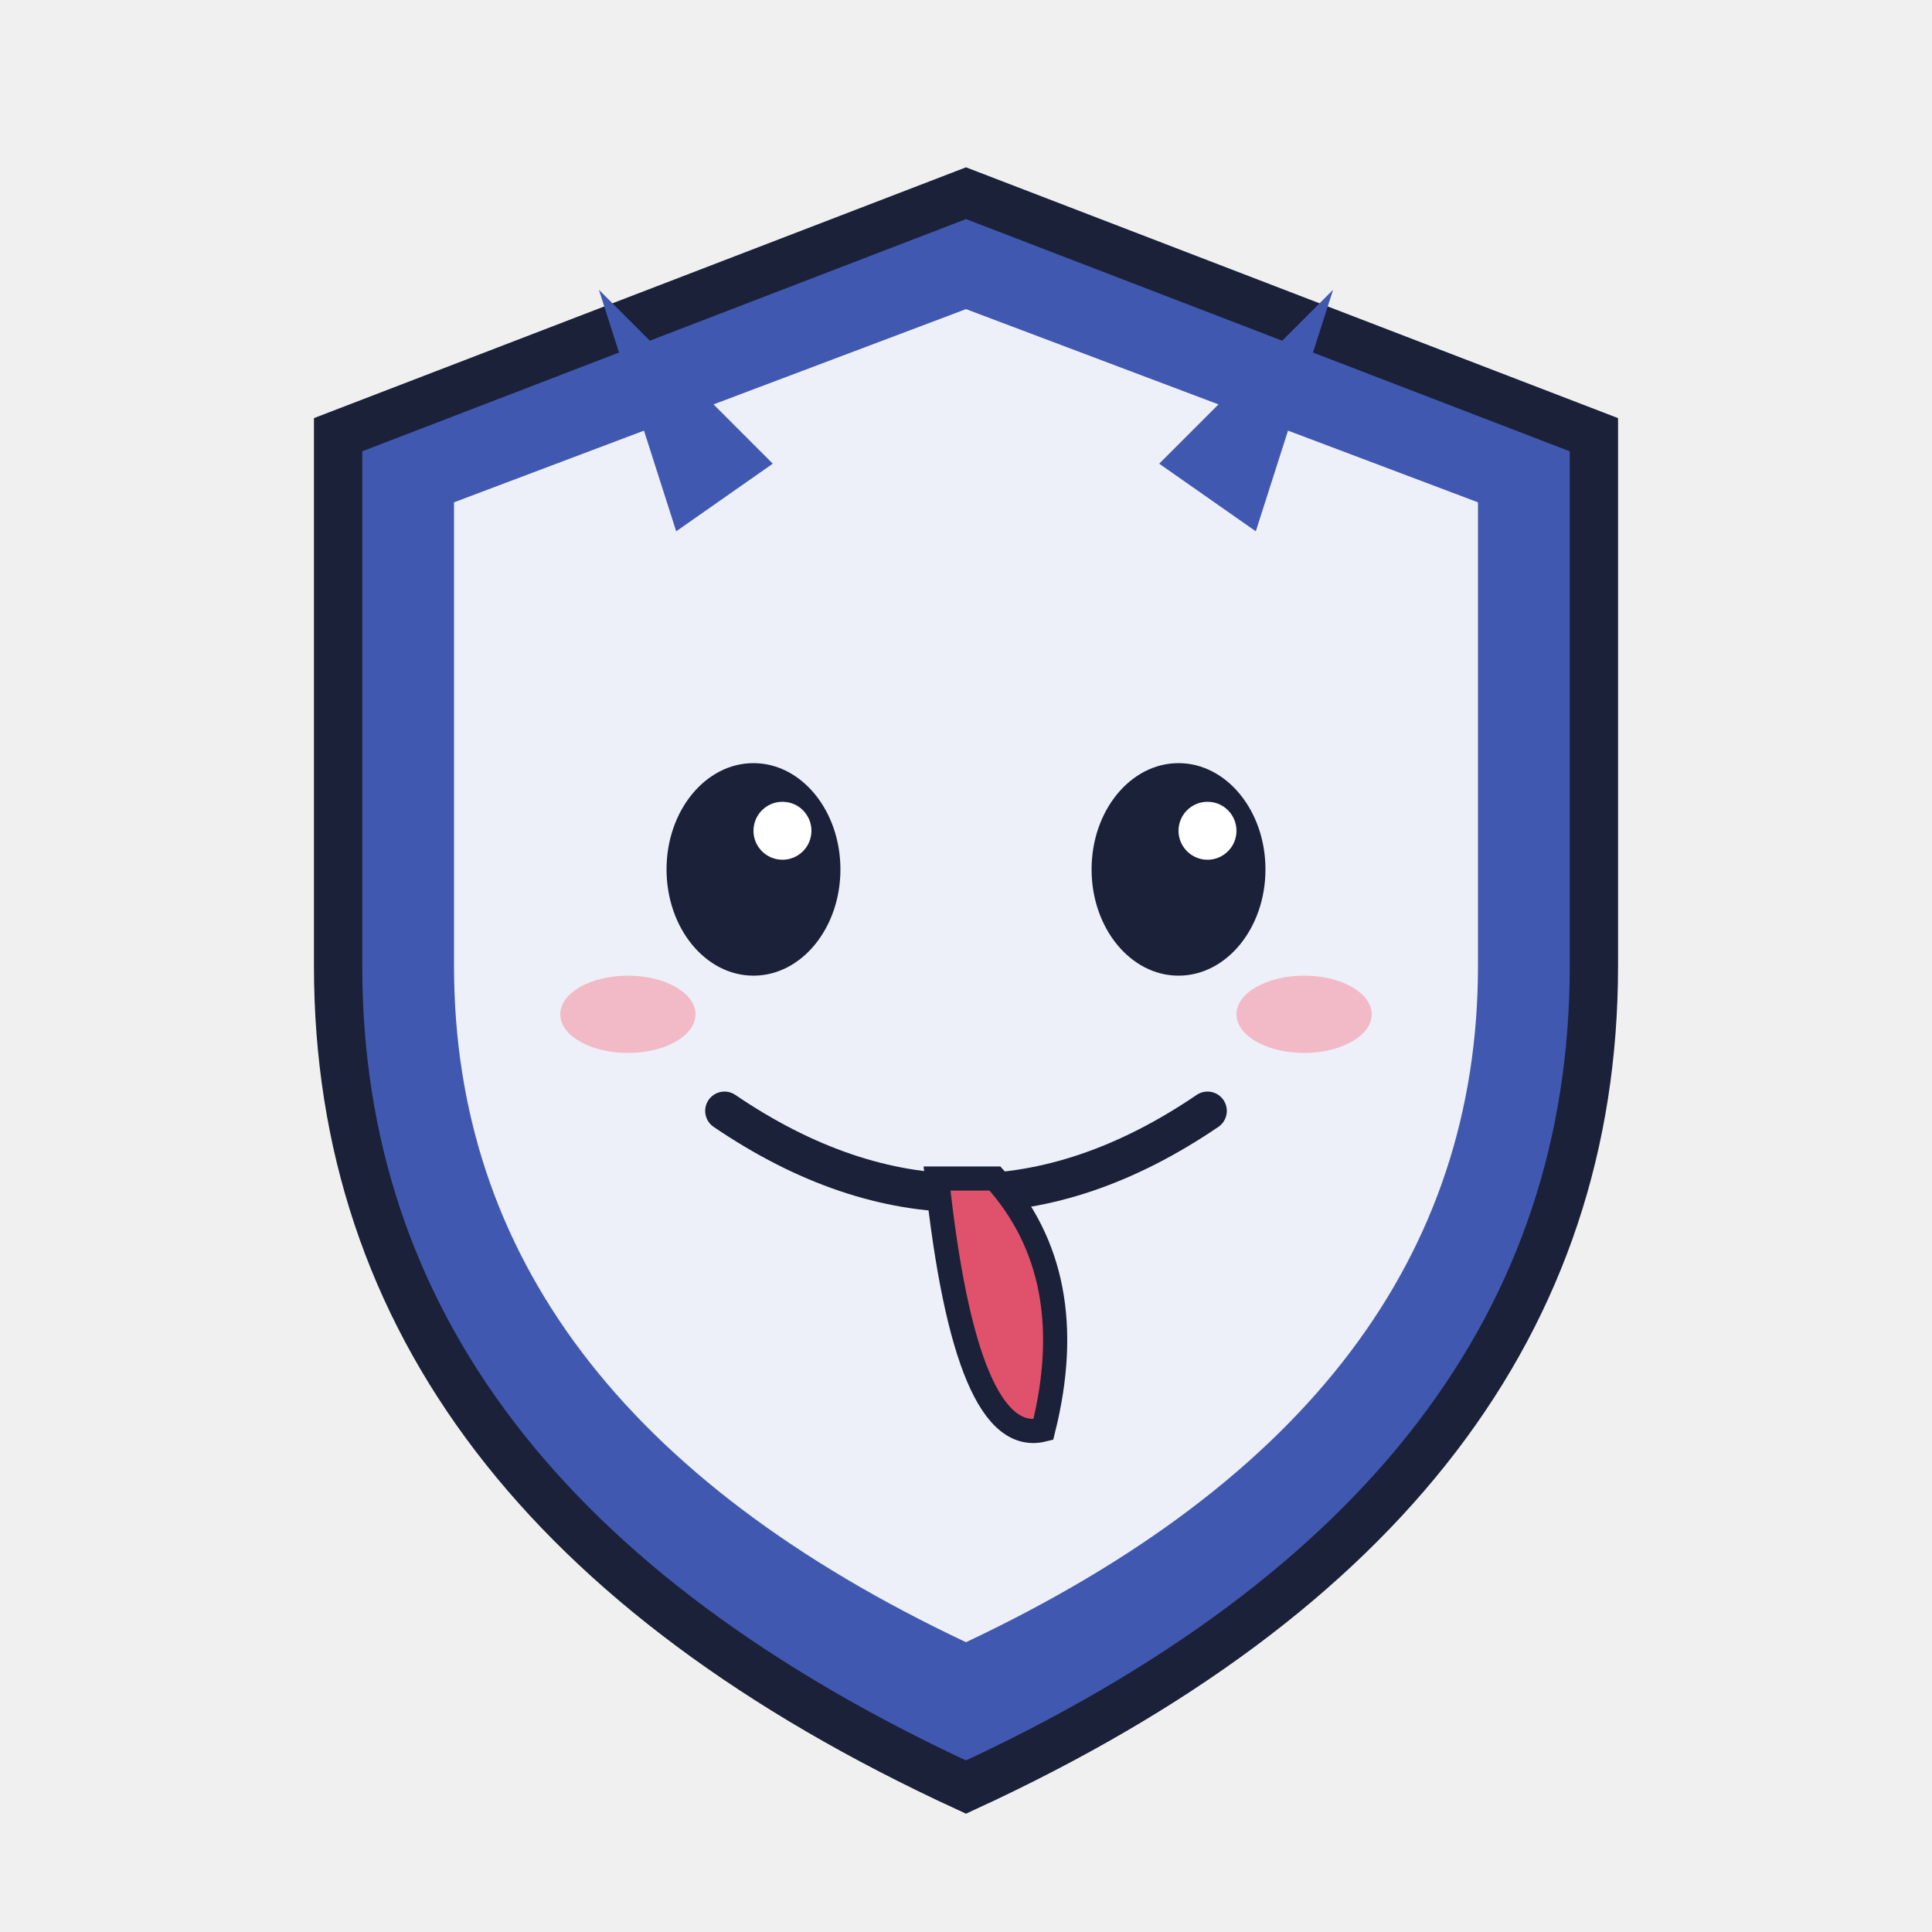
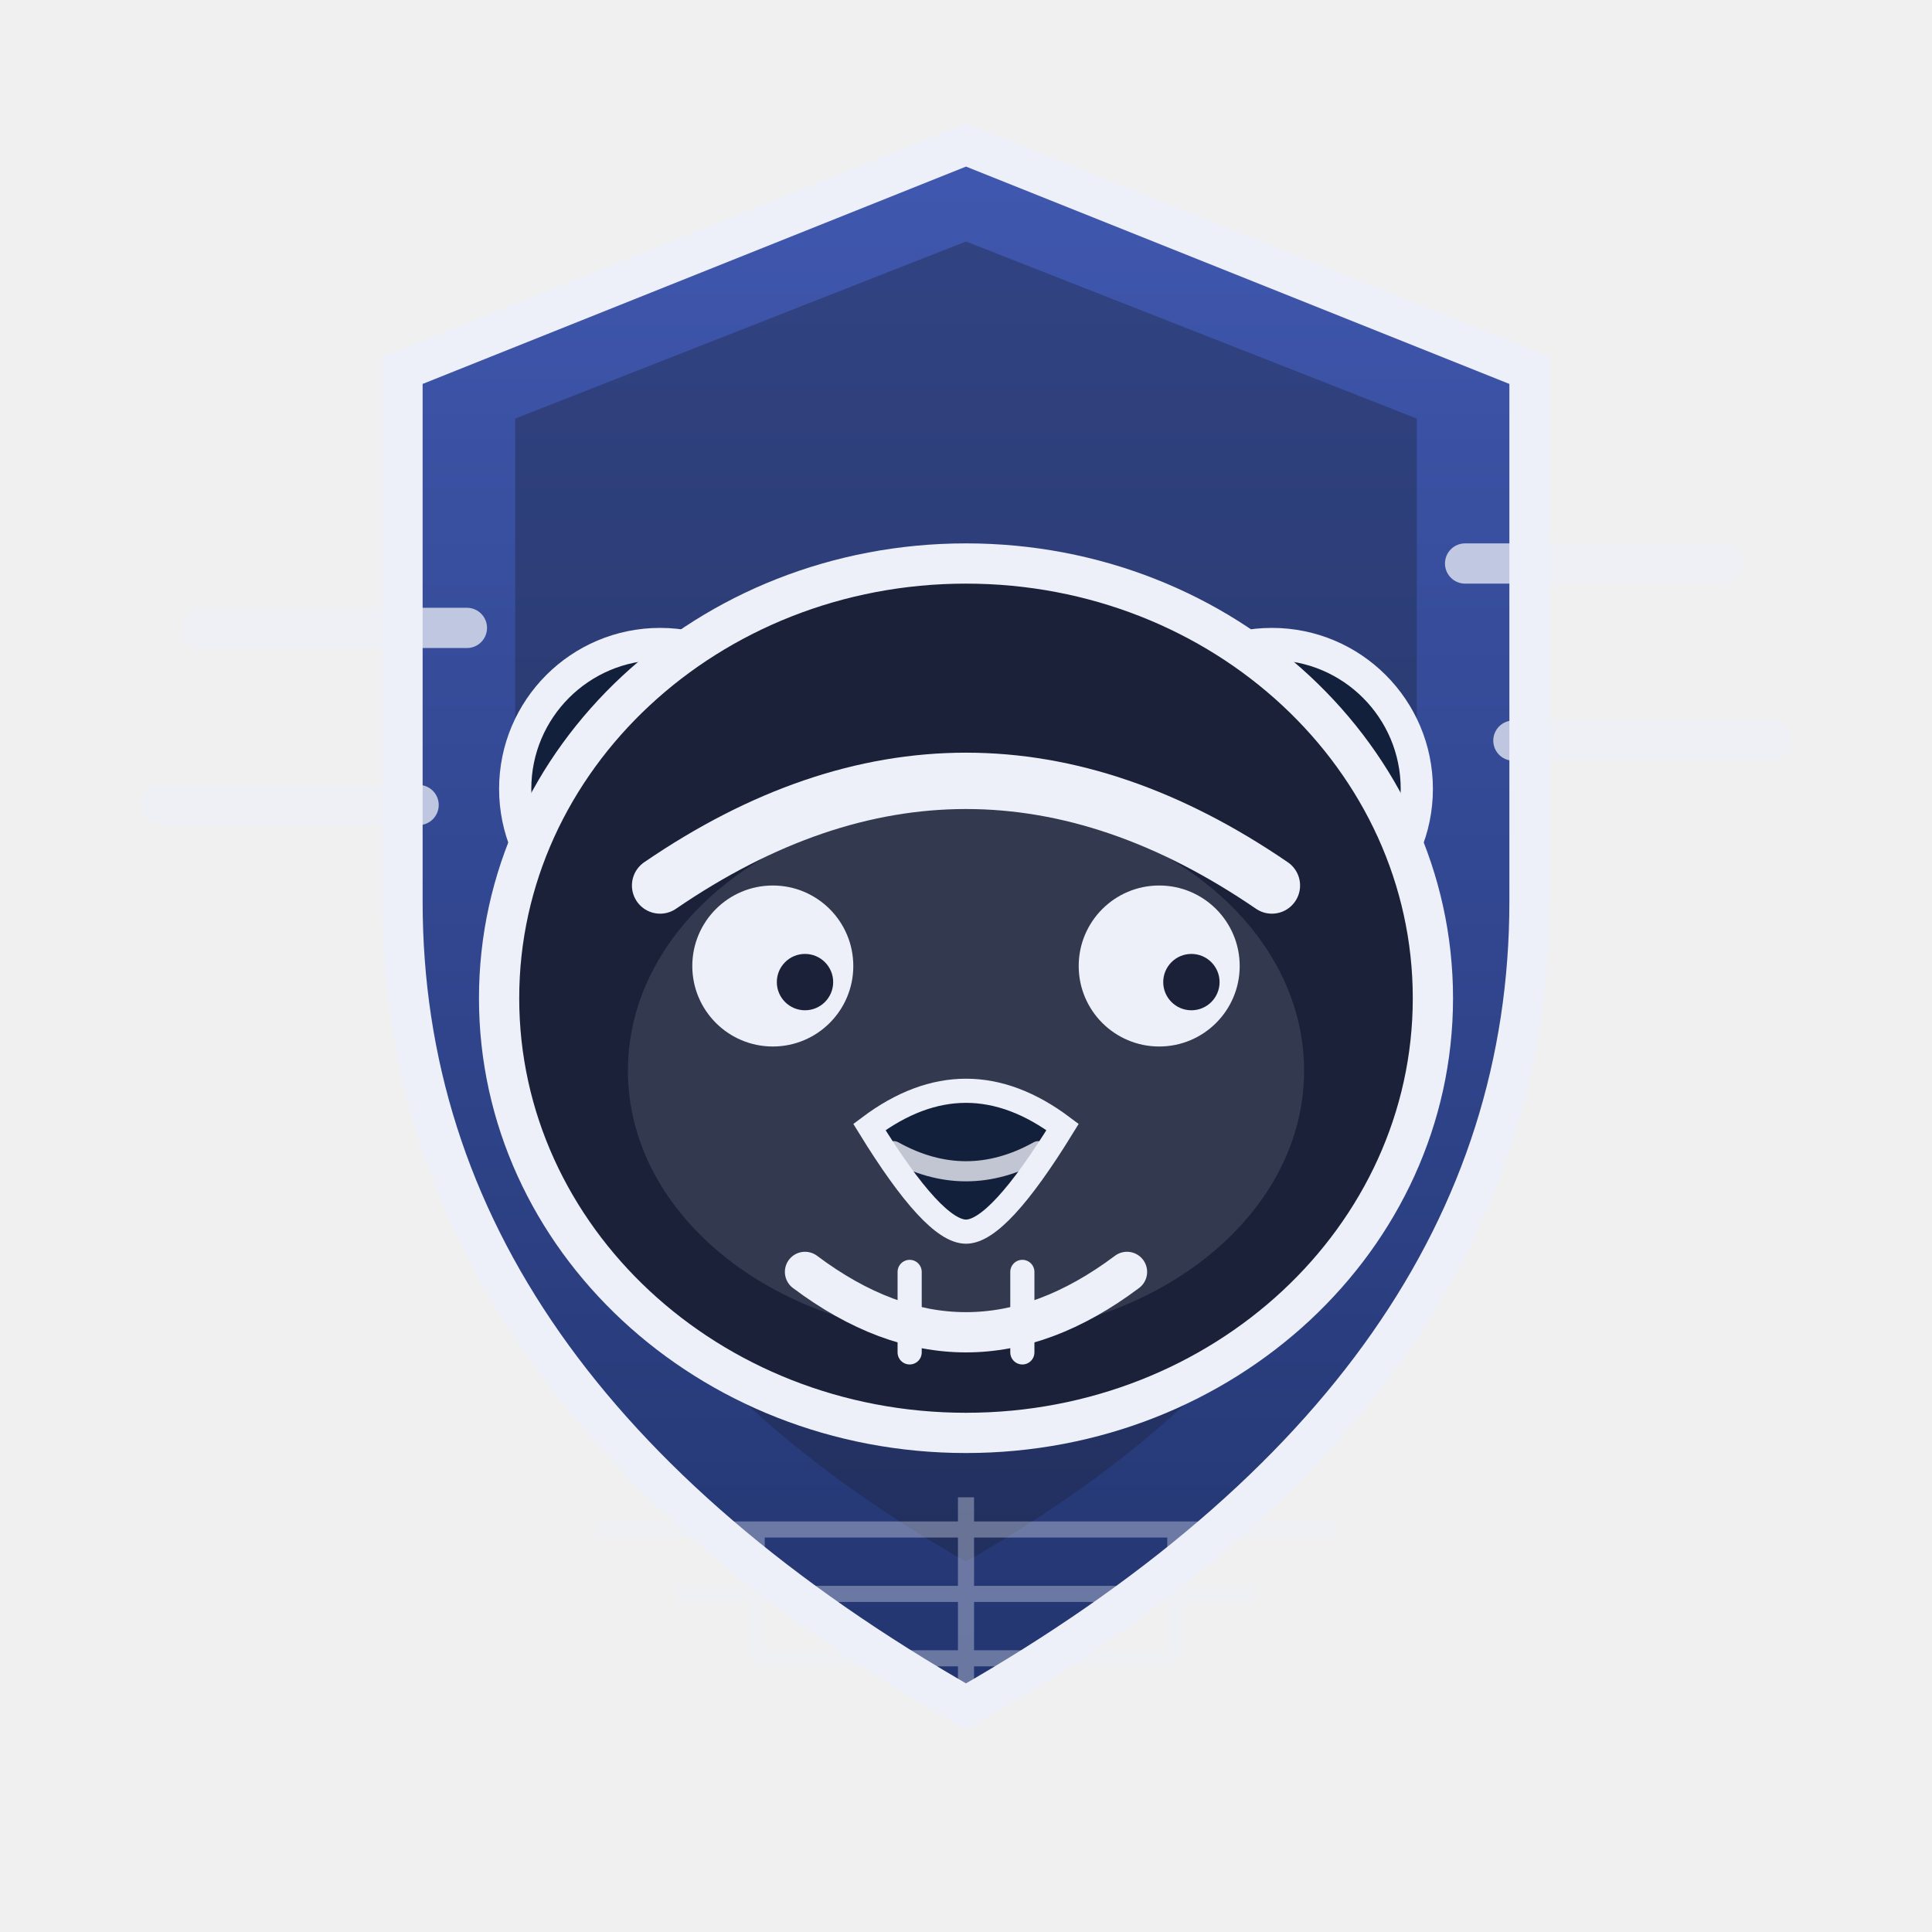
- <svg xmlns="http://www.w3.org/2000/svg" viewBox="0 0 200 200" width="200" height="200">
-   <path d="M100 20 L165 45 L165 100 Q165 155 100 185 Q35 155 35 100 L35 45 Z" fill="#4058B0" stroke="#1A2138" stroke-width="5" />
-   <path d="M100 32 L153 52 L153 100 Q153 145 100 170 Q47 145 47 100 L47 52 Z" fill="#EDF0F8" />
-   <path d="M70 55 L62 30 L80 48 Z" fill="#4058B0" />
-   <path d="M130 55 L138 30 L120 48 Z" fill="#4058B0" />
-   <ellipse cx="78" cy="90" rx="9" ry="11" fill="#1A2138" />
-   <ellipse cx="122" cy="90" rx="9" ry="11" fill="#1A2138" />
-   <circle cx="81" cy="86" r="3" fill="#fff" />
-   <circle cx="125" cy="86" r="3" fill="#fff" />
-   <ellipse cx="65" cy="105" rx="7" ry="4" fill="#f2a3b0" opacity="0.7" />
-   <ellipse cx="135" cy="105" rx="7" ry="4" fill="#f2a3b0" opacity="0.7" />
-   <path d="M75 115 Q100 132 125 115" fill="none" stroke="#1A2138" stroke-width="4" stroke-linecap="round" />
-   <path d="M97 122 Q100 150 108 148 Q112 132 103 122 Z" fill="#e0526b" stroke="#1A2138" stroke-width="2.5" />
+ <svg xmlns="http://www.w3.org/2000/svg" viewBox="0 0 240 240" width="240" height="240">
+   <defs>
+     <linearGradient id="bg" x1="0" y1="0" x2="1" y2="1">
+       <stop offset="0%" stop-color="#0f172a" />
+       <stop offset="100%" stop-color="#1A2138" />
+     </linearGradient>
+     <linearGradient id="shield" x1="0" y1="0" x2="0" y2="1">
+       <stop offset="0%" stop-color="#4058B0" />
+       <stop offset="100%" stop-color="#23356f" />
+     </linearGradient>
+   </defs>
+   <rect width="240" height="240" rx="32" fill="none" />
+   <path d="M120 18 L190 46 L190 112 Q190 172 120 212 Q50 172 50 112 L50 46 Z" fill="url(#shield)" stroke="#EDF0F8" stroke-width="5" />
+   <path d="M120 30 L176 52 L176 112 Q176 162 120 194 Q64 162 64 112 L64 52 Z" fill="#1A2138" opacity="0.36" />
+   <g stroke="#EDF0F8" stroke-width="5" stroke-linecap="round" opacity="0.75">
+     <path d="M25 78 H58" />
+     <path d="M20 100 H52" />
+     <path d="M182 70 H214" />
+     <path d="M188 92 H220" />
+   </g>
+   <g transform="translate(0,2)">
+     <circle cx="82" cy="96" r="18" fill="#13203b" stroke="#EDF0F8" stroke-width="4" />
+     <circle cx="158" cy="96" r="18" fill="#13203b" stroke="#EDF0F8" stroke-width="4" />
+     <circle cx="82" cy="96" r="8" fill="#2d3d67" opacity="0.9" />
+     <circle cx="158" cy="96" r="8" fill="#2d3d67" opacity="0.9" />
+     <ellipse cx="120" cy="122" rx="58" ry="54" fill="#1A2138" stroke="#EDF0F8" stroke-width="5" />
+     <ellipse cx="120" cy="131" rx="42" ry="33" fill="#EDF0F8" opacity="0.12" />
+     <path d="M82 108 Q120 82 158 108" fill="none" stroke="#EDF0F8" stroke-width="7" stroke-linecap="round" />
+     <circle cx="96" cy="118" r="10" fill="#EDF0F8" />
+     <circle cx="144" cy="118" r="10" fill="#EDF0F8" />
+     <circle cx="100" cy="120" r="3.5" fill="#1A2138" />
+     <circle cx="148" cy="120" r="3.5" fill="#1A2138" />
+     <path d="M108 138 Q120 129 132 138 Q124 151 120 151 Q116 151 108 138 Z" fill="#13203b" stroke="#EDF0F8" stroke-width="3" />
+     <path d="M111 141 Q120 146 129 141" fill="none" stroke="#EDF0F8" stroke-width="2.5" stroke-linecap="round" opacity="0.8" />
+     <path d="M100 156 Q120 171 140 156" fill="none" stroke="#EDF0F8" stroke-width="5" stroke-linecap="round" />
+     <path d="M113 156 L113 166" stroke="#EDF0F8" stroke-width="3" stroke-linecap="round" />
+     <path d="M127 156 L127 166" stroke="#EDF0F8" stroke-width="3" stroke-linecap="round" />
+     <g opacity="0.35" stroke="#EDF0F8" stroke-width="2">
+       <path d="M74 188 H166" />
+       <path d="M84 196 H156" />
+       <path d="M94 204 H146" />
+       <path d="M94 188 V204" />
+       <path d="M120 184 V208" />
+       <path d="M146 188 V204" />
+     </g>
+   </g>
</svg>
